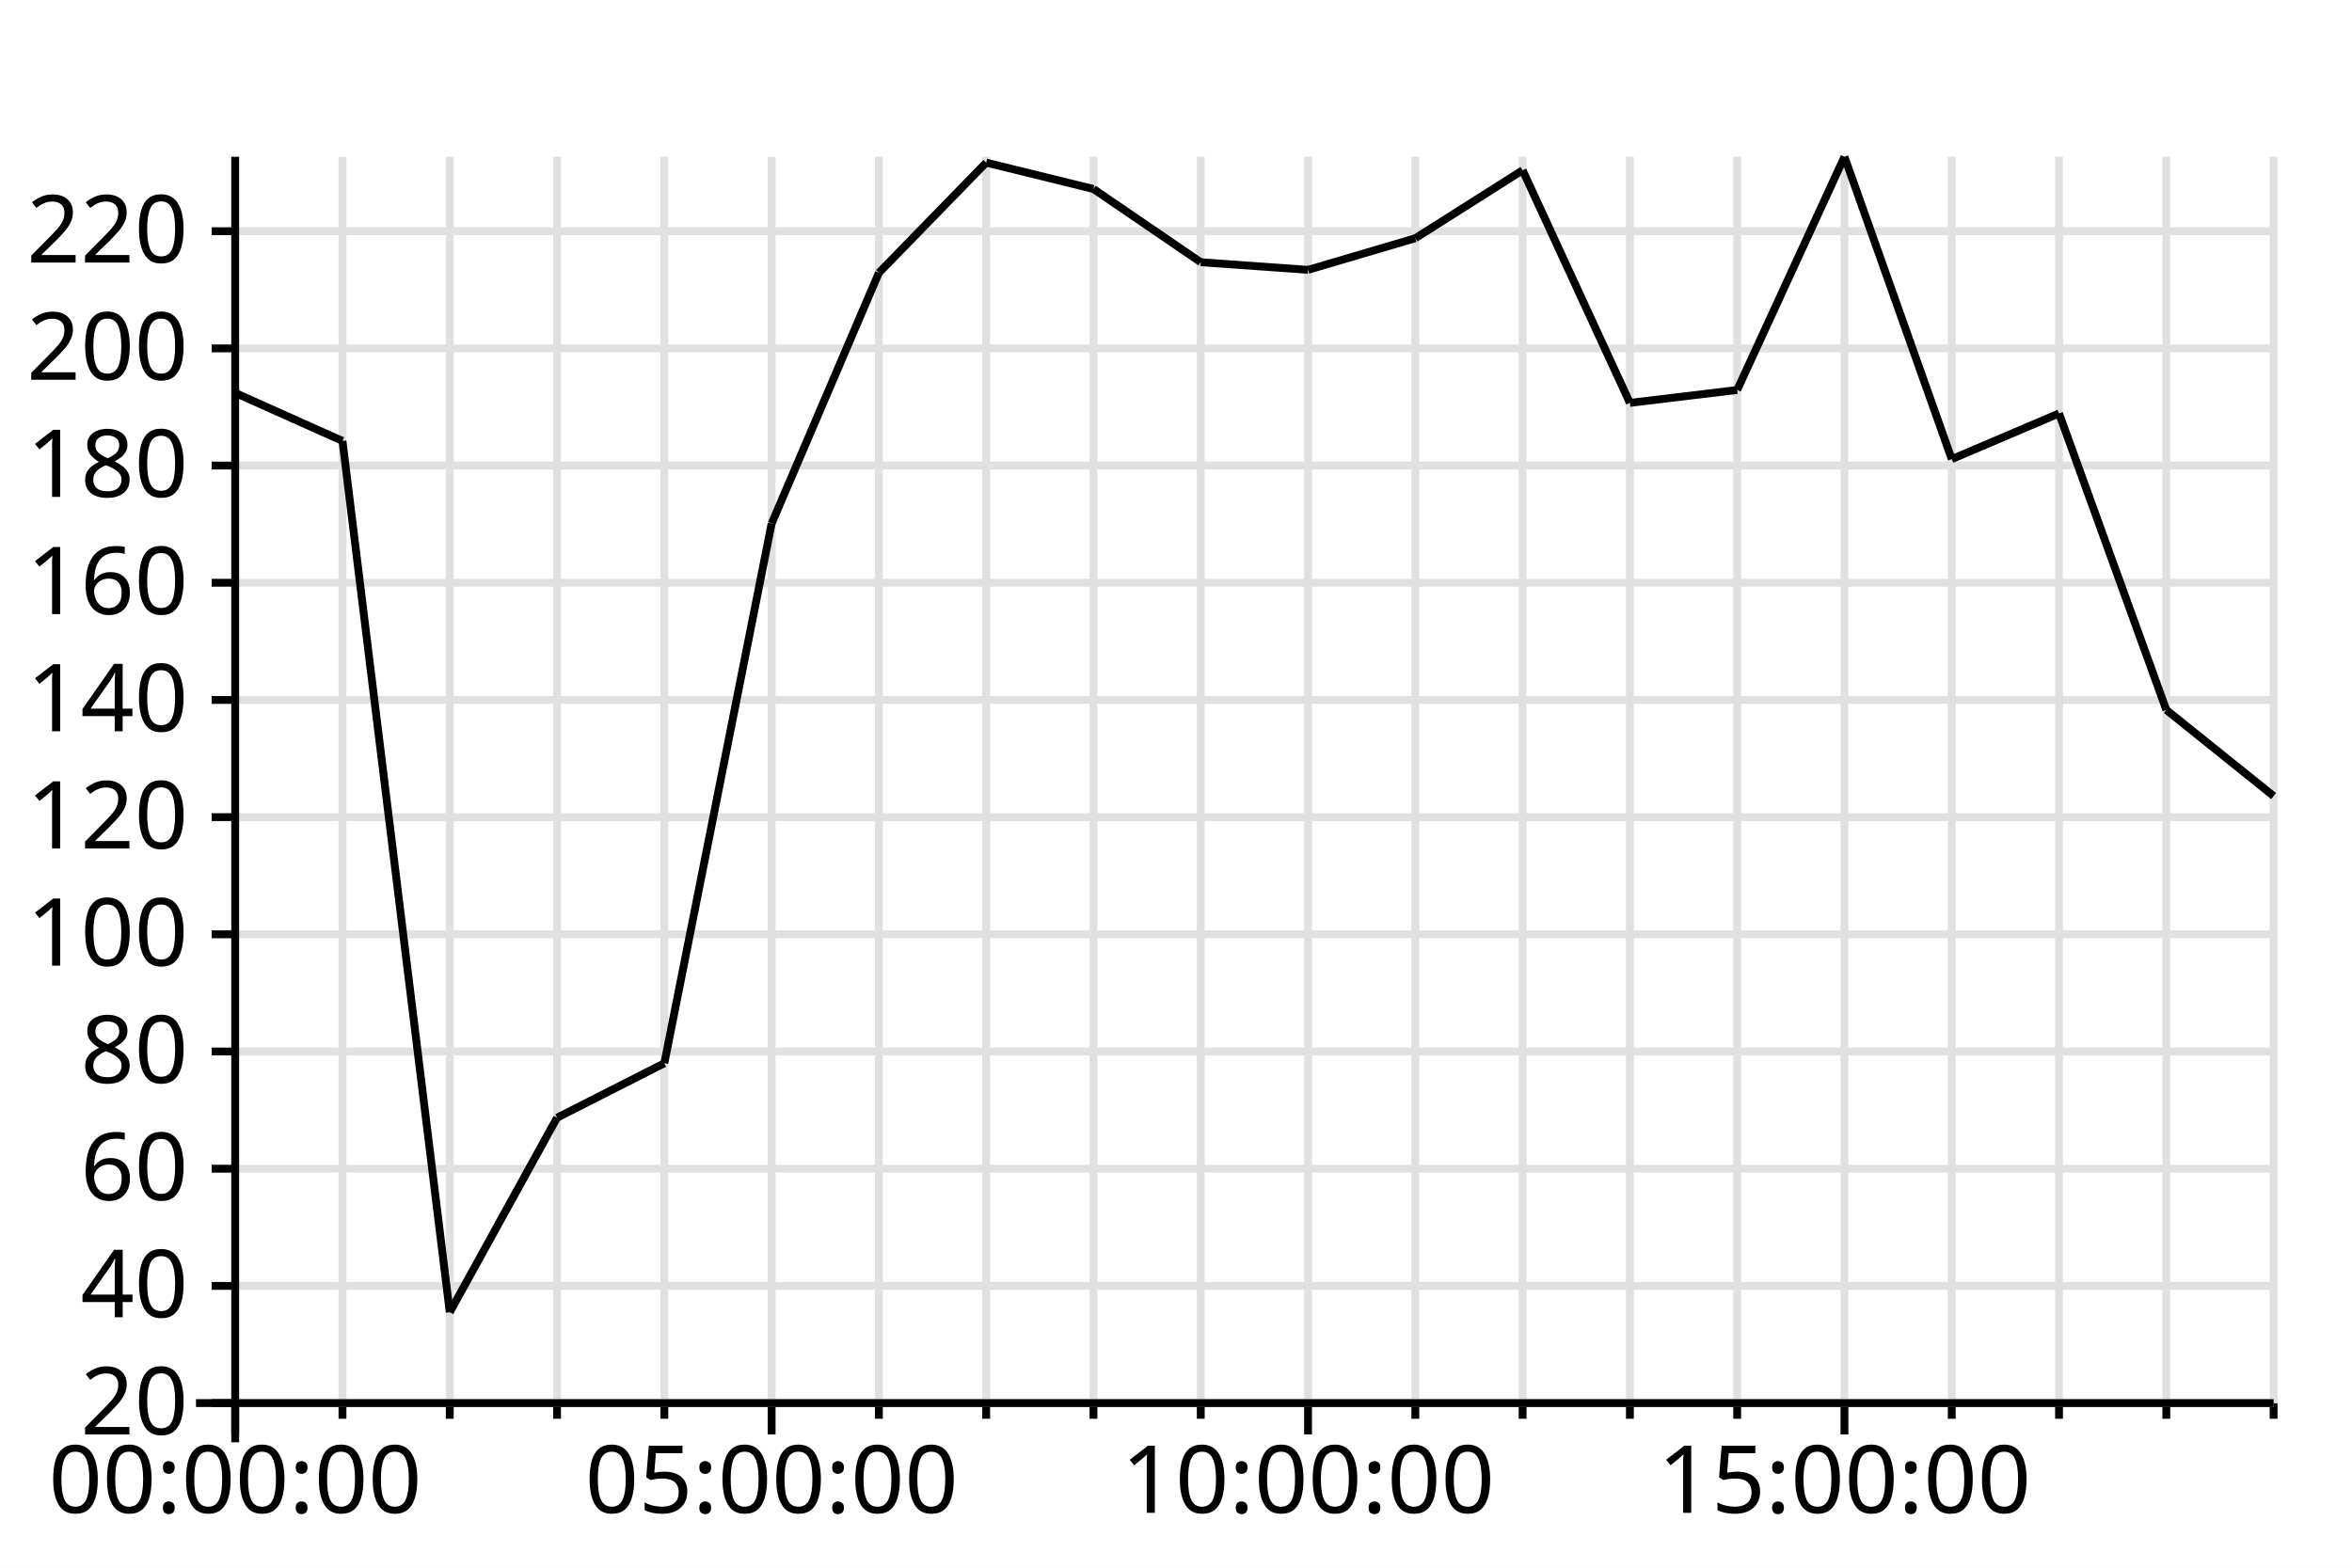
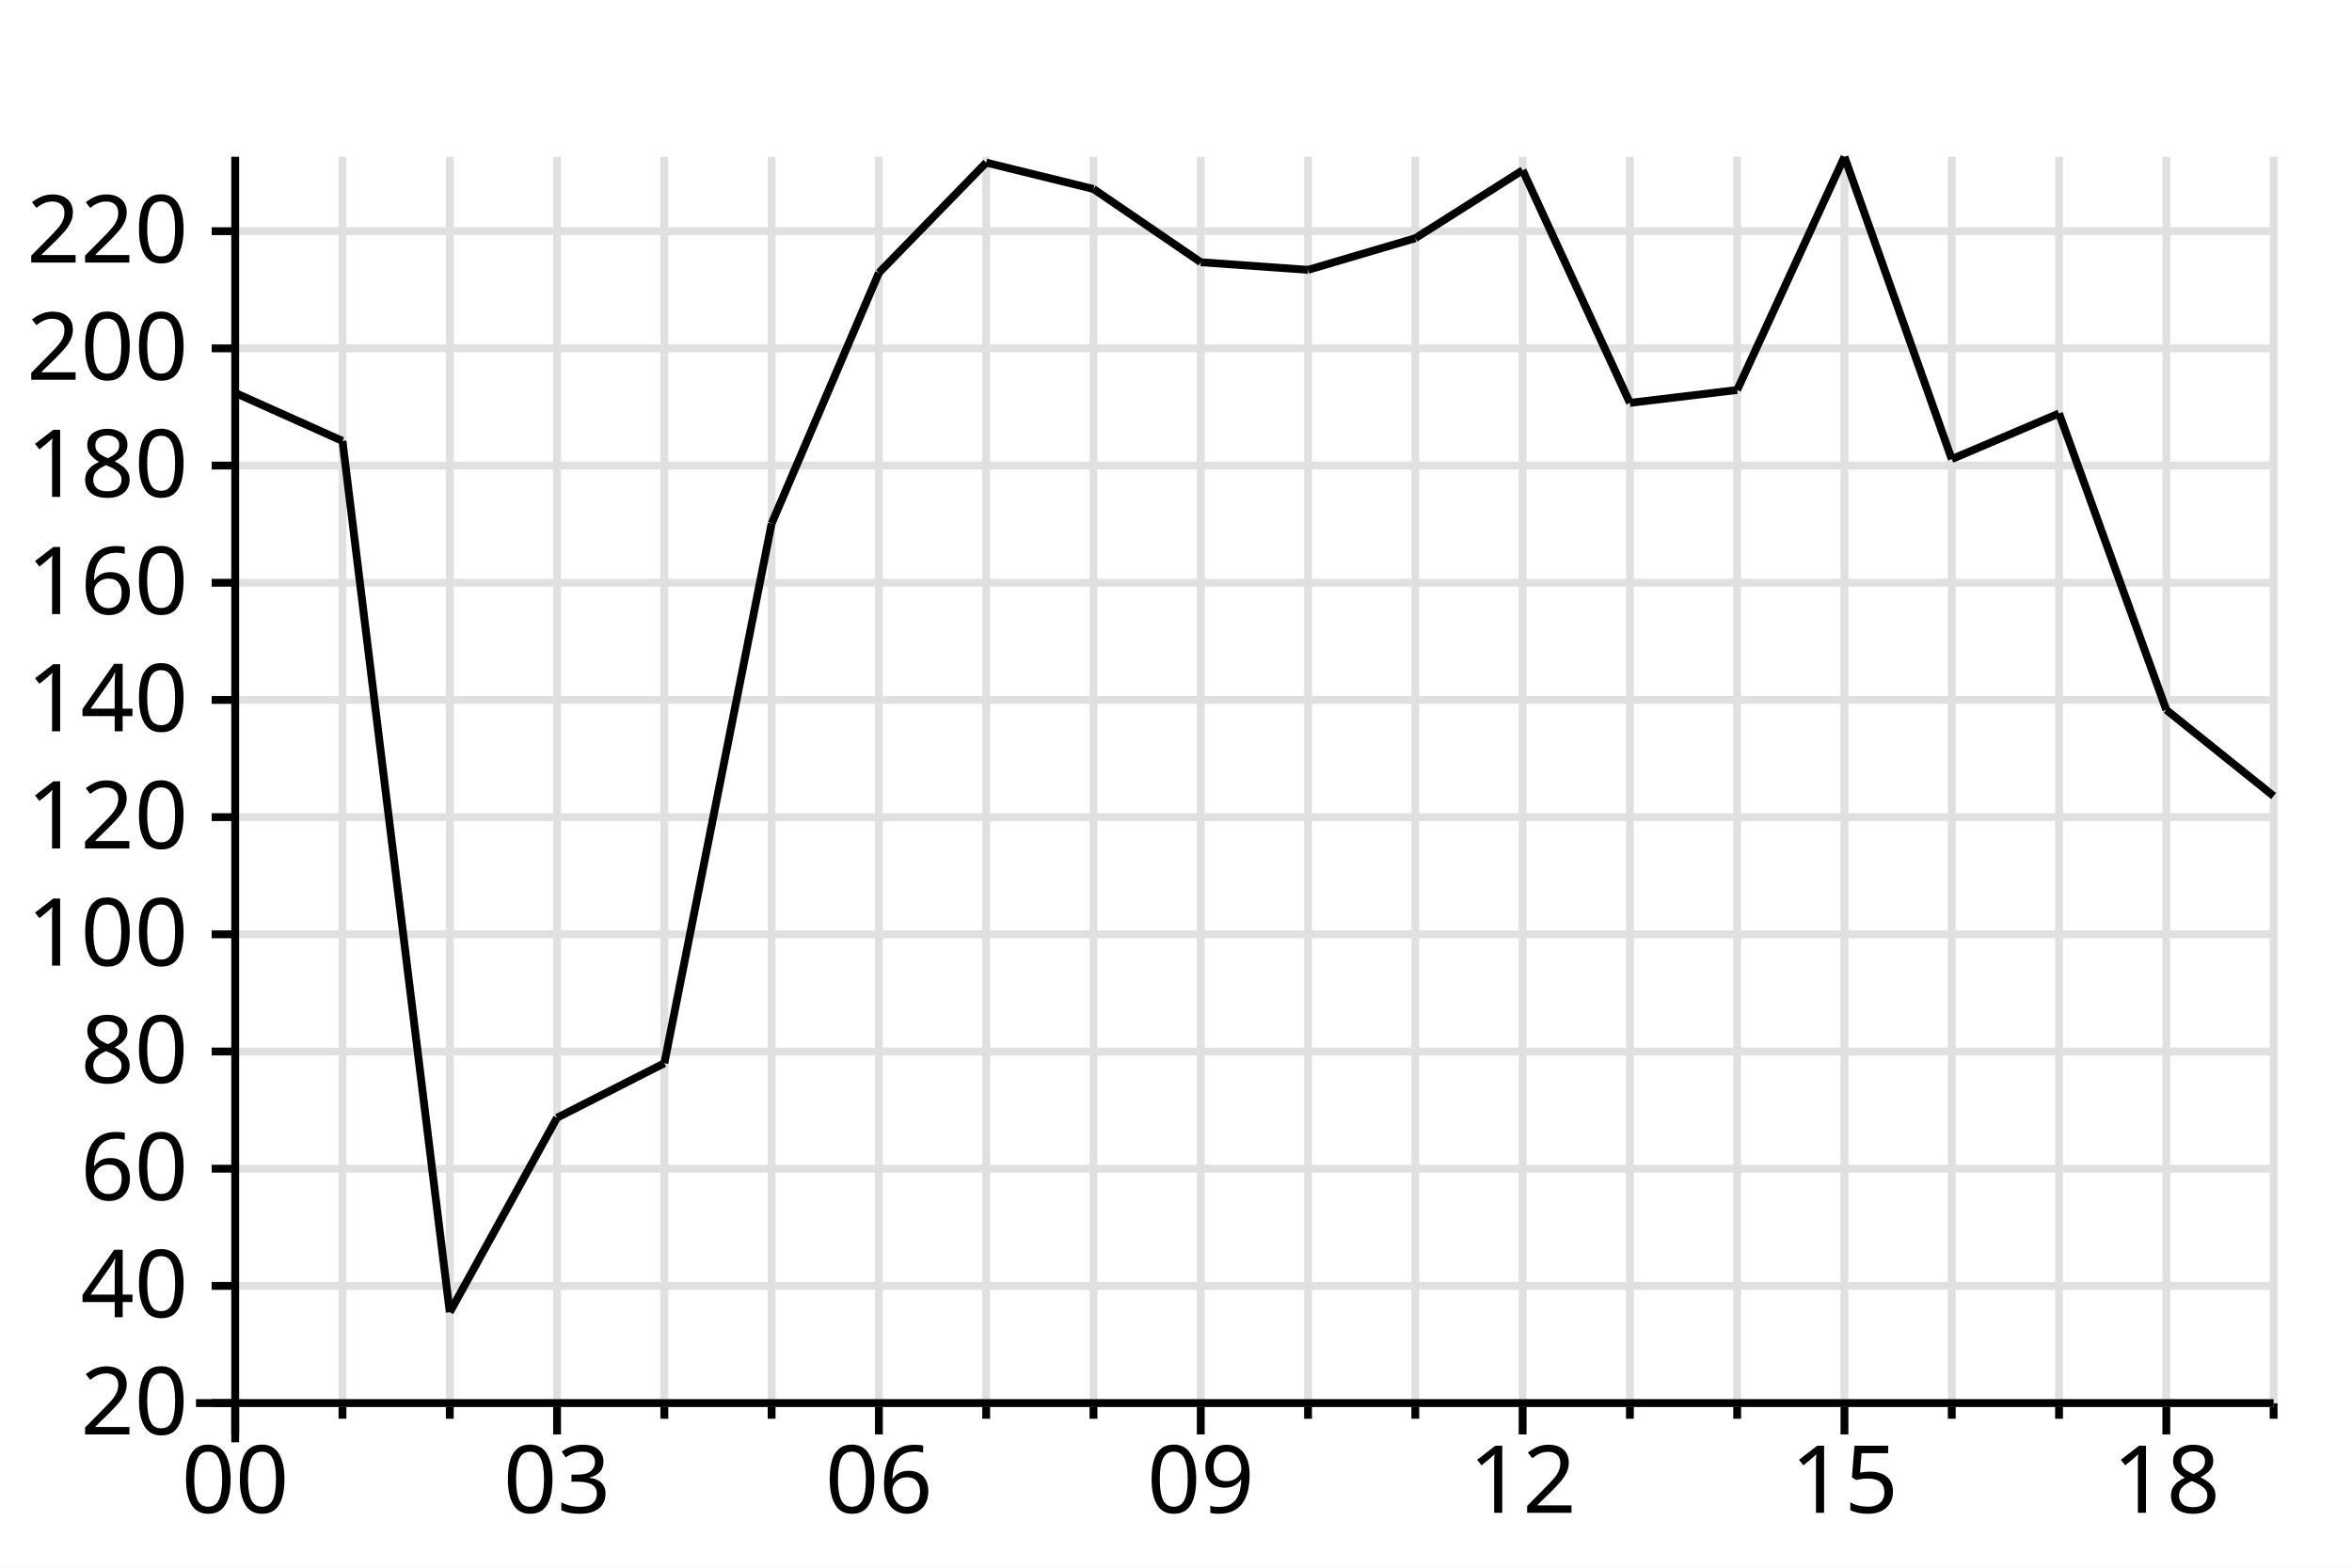
<svg xmlns="http://www.w3.org/2000/svg" width="300" height="200" version="1.1">
  <rect width="300" height="200" x="0" y="0" fill="white" />
  <line x1="30.0" x2="30.0" y1="179" y2="183" stroke="black" />
  <line x1="30.0" x2="30.0" y1="20" y2="179" stroke="#e0e0e0" opacity="nil" />
-   <text y="193" x="30.0" fill="black" font-size="12" text-anchor="middle" font-family="sans-serif"> 00:00:00</text>
+   <text y="193" x="30.0" fill="black" font-size="12" text-anchor="middle" font-family="sans-serif"> 00</text>
  <line x1="43.684" x2="43.684" y1="179" y2="181" stroke="black" />
  <line x1="43.684" x2="43.684" y1="20" y2="179" stroke="#e0e0e0" opacity="nil" />
  <line x1="57.368" x2="57.368" y1="179" y2="181" stroke="black" />
  <line x1="57.368" x2="57.368" y1="20" y2="179" stroke="#e0e0e0" opacity="nil" />
-   <line x1="71.053" x2="71.053" y1="179" y2="181" stroke="black" />
+   <line x1="71.053" x2="71.053" y1="179" y2="183" stroke="black" />
  <line x1="71.053" x2="71.053" y1="20" y2="179" stroke="#e0e0e0" opacity="nil" />
+   <text y="193" x="71.053" fill="black" font-size="12" text-anchor="middle" font-family="sans-serif"> 03</text>
  <line x1="84.737" x2="84.737" y1="179" y2="181" stroke="black" />
  <line x1="84.737" x2="84.737" y1="20" y2="179" stroke="#e0e0e0" opacity="nil" />
-   <line x1="98.421" x2="98.421" y1="179" y2="183" stroke="black" />
+   <line x1="98.421" x2="98.421" y1="179" y2="181" stroke="black" />
  <line x1="98.421" x2="98.421" y1="20" y2="179" stroke="#e0e0e0" opacity="nil" />
-   <text y="193" x="98.421" fill="black" font-size="12" text-anchor="middle" font-family="sans-serif"> 05:00:00</text>
-   <line x1="112.105" x2="112.105" y1="179" y2="181" stroke="black" />
+   <line x1="112.105" x2="112.105" y1="179" y2="183" stroke="black" />
  <line x1="112.105" x2="112.105" y1="20" y2="179" stroke="#e0e0e0" opacity="nil" />
+   <text y="193" x="112.105" fill="black" font-size="12" text-anchor="middle" font-family="sans-serif"> 06</text>
  <line x1="125.789" x2="125.789" y1="179" y2="181" stroke="black" />
  <line x1="125.789" x2="125.789" y1="20" y2="179" stroke="#e0e0e0" opacity="nil" />
  <line x1="139.474" x2="139.474" y1="179" y2="181" stroke="black" />
  <line x1="139.474" x2="139.474" y1="20" y2="179" stroke="#e0e0e0" opacity="nil" />
-   <line x1="153.158" x2="153.158" y1="179" y2="181" stroke="black" />
+   <line x1="153.158" x2="153.158" y1="179" y2="183" stroke="black" />
  <line x1="153.158" x2="153.158" y1="20" y2="179" stroke="#e0e0e0" opacity="nil" />
-   <line x1="166.842" x2="166.842" y1="179" y2="183" stroke="black" />
+   <text y="193" x="153.158" fill="black" font-size="12" text-anchor="middle" font-family="sans-serif"> 09</text>
+   <line x1="166.842" x2="166.842" y1="179" y2="181" stroke="black" />
  <line x1="166.842" x2="166.842" y1="20" y2="179" stroke="#e0e0e0" opacity="nil" />
-   <text y="193" x="166.842" fill="black" font-size="12" text-anchor="middle" font-family="sans-serif"> 10:00:00</text>
  <line x1="180.526" x2="180.526" y1="179" y2="181" stroke="black" />
  <line x1="180.526" x2="180.526" y1="20" y2="179" stroke="#e0e0e0" opacity="nil" />
-   <line x1="194.211" x2="194.211" y1="179" y2="181" stroke="black" />
+   <line x1="194.211" x2="194.211" y1="179" y2="183" stroke="black" />
  <line x1="194.211" x2="194.211" y1="20" y2="179" stroke="#e0e0e0" opacity="nil" />
+   <text y="193" x="194.211" fill="black" font-size="12" text-anchor="middle" font-family="sans-serif"> 12</text>
  <line x1="207.895" x2="207.895" y1="179" y2="181" stroke="black" />
  <line x1="207.895" x2="207.895" y1="20" y2="179" stroke="#e0e0e0" opacity="nil" />
  <line x1="221.579" x2="221.579" y1="179" y2="181" stroke="black" />
  <line x1="221.579" x2="221.579" y1="20" y2="179" stroke="#e0e0e0" opacity="nil" />
  <line x1="235.263" x2="235.263" y1="179" y2="183" stroke="black" />
  <line x1="235.263" x2="235.263" y1="20" y2="179" stroke="#e0e0e0" opacity="nil" />
-   <text y="193" x="235.263" fill="black" font-size="12" text-anchor="middle" font-family="sans-serif"> 15:00:00</text>
+   <text y="193" x="235.263" fill="black" font-size="12" text-anchor="middle" font-family="sans-serif"> 15</text>
  <line x1="248.947" x2="248.947" y1="179" y2="181" stroke="black" />
  <line x1="248.947" x2="248.947" y1="20" y2="179" stroke="#e0e0e0" opacity="nil" />
  <line x1="262.632" x2="262.632" y1="179" y2="181" stroke="black" />
  <line x1="262.632" x2="262.632" y1="20" y2="179" stroke="#e0e0e0" opacity="nil" />
-   <line x1="276.316" x2="276.316" y1="179" y2="181" stroke="black" />
+   <line x1="276.316" x2="276.316" y1="179" y2="183" stroke="black" />
  <line x1="276.316" x2="276.316" y1="20" y2="179" stroke="#e0e0e0" opacity="nil" />
+   <text y="193" x="276.316" fill="black" font-size="12" text-anchor="middle" font-family="sans-serif"> 18</text>
  <line x1="290.0" x2="290.0" y1="179" y2="181" stroke="black" />
  <line x1="290.0" x2="290.0" y1="20" y2="179" stroke="#e0e0e0" opacity="nil" />
  <line x1="30" x2="27" y1="179.0" y2="179.0" stroke="black" />
  <line x1="30" x2="290" y1="179.0" y2="179.0" opacity="nil" stroke="#e0e0e0" />
  <text y="183.0" x="24" fill="black" font-size="12" text-anchor="end" font-family="sans-serif"> 20</text>
  <line x1="30" x2="27" y1="164.049" y2="164.049" stroke="black" />
  <line x1="30" x2="290" y1="164.049" y2="164.049" opacity="nil" stroke="#e0e0e0" />
  <text y="168.049" x="24" fill="black" font-size="12" text-anchor="end" font-family="sans-serif"> 40</text>
  <line x1="30" x2="27" y1="149.099" y2="149.099" stroke="black" />
  <line x1="30" x2="290" y1="149.099" y2="149.099" opacity="nil" stroke="#e0e0e0" />
  <text y="153.099" x="24" fill="black" font-size="12" text-anchor="end" font-family="sans-serif"> 60</text>
  <line x1="30" x2="27" y1="134.148" y2="134.148" stroke="black" />
  <line x1="30" x2="290" y1="134.148" y2="134.148" opacity="nil" stroke="#e0e0e0" />
  <text y="138.148" x="24" fill="black" font-size="12" text-anchor="end" font-family="sans-serif"> 80</text>
  <line x1="30" x2="27" y1="119.197" y2="119.197" stroke="black" />
  <line x1="30" x2="290" y1="119.197" y2="119.197" opacity="nil" stroke="#e0e0e0" />
  <text y="123.197" x="24" fill="black" font-size="12" text-anchor="end" font-family="sans-serif"> 100</text>
  <line x1="30" x2="27" y1="104.247" y2="104.247" stroke="black" />
  <line x1="30" x2="290" y1="104.247" y2="104.247" opacity="nil" stroke="#e0e0e0" />
  <text y="108.247" x="24" fill="black" font-size="12" text-anchor="end" font-family="sans-serif"> 120</text>
  <line x1="30" x2="27" y1="89.296" y2="89.296" stroke="black" />
  <line x1="30" x2="290" y1="89.296" y2="89.296" opacity="nil" stroke="#e0e0e0" />
  <text y="93.296" x="24" fill="black" font-size="12" text-anchor="end" font-family="sans-serif"> 140</text>
  <line x1="30" x2="27" y1="74.346" y2="74.346" stroke="black" />
  <line x1="30" x2="290" y1="74.346" y2="74.346" opacity="nil" stroke="#e0e0e0" />
  <text y="78.346" x="24" fill="black" font-size="12" text-anchor="end" font-family="sans-serif"> 160</text>
  <line x1="30" x2="27" y1="59.395" y2="59.395" stroke="black" />
  <line x1="30" x2="290" y1="59.395" y2="59.395" opacity="nil" stroke="#e0e0e0" />
  <text y="63.395" x="24" fill="black" font-size="12" text-anchor="end" font-family="sans-serif"> 180</text>
  <line x1="30" x2="27" y1="44.444" y2="44.444" stroke="black" />
  <line x1="30" x2="290" y1="44.444" y2="44.444" opacity="nil" stroke="#e0e0e0" />
  <text y="48.444" x="24" fill="black" font-size="12" text-anchor="end" font-family="sans-serif"> 200</text>
  <line x1="30" x2="27" y1="29.494" y2="29.494" stroke="black" />
  <line x1="30" x2="290" y1="29.494" y2="29.494" opacity="nil" stroke="#e0e0e0" />
  <text y="33.494" x="24" fill="black" font-size="12" text-anchor="end" font-family="sans-serif"> 220</text>
  <line x1="30" x2="30" y1="20" y2="184" stroke="black" />
  <line x1="25" x2="290" y1="179" y2="179" stroke="black" />
  <line x1="30" x2="43.684" y1="50.126" y2="56.255" stroke="black" />
  <line x1="43.684" x2="57.368" y1="56.255" y2="167.413" stroke="black" />
  <line x1="57.368" x2="71.053" y1="167.413" y2="142.595" stroke="black" />
  <line x1="71.053" x2="84.737" y1="142.595" y2="135.643" stroke="black" />
  <line x1="84.737" x2="98.421" y1="135.643" y2="66.795" stroke="black" />
  <line x1="98.421" x2="112.105" y1="66.795" y2="34.801" stroke="black" />
  <line x1="112.105" x2="125.789" y1="34.801" y2="20.748" stroke="black" />
  <line x1="125.789" x2="139.474" y1="20.748" y2="24.111" stroke="black" />
  <line x1="139.474" x2="153.158" y1="24.111" y2="33.456" stroke="black" />
  <line x1="153.158" x2="166.842" y1="33.456" y2="34.427" stroke="black" />
  <line x1="166.842" x2="180.526" y1="34.427" y2="30.391" stroke="black" />
  <line x1="180.526" x2="194.211" y1="30.391" y2="21.719" stroke="black" />
  <line x1="194.211" x2="207.895" y1="21.719" y2="51.396" stroke="black" />
  <line x1="207.895" x2="221.579" y1="51.396" y2="49.752" stroke="black" />
  <line x1="221.579" x2="235.263" y1="49.752" y2="20.0" stroke="black" />
  <line x1="235.263" x2="248.947" y1="20.0" y2="58.573" stroke="black" />
  <line x1="248.947" x2="262.632" y1="58.573" y2="52.742" stroke="black" />
  <line x1="262.632" x2="276.316" y1="52.742" y2="90.567" stroke="black" />
  <line x1="276.316" x2="290" y1="90.567" y2="101.556" stroke="black" />
</svg>
